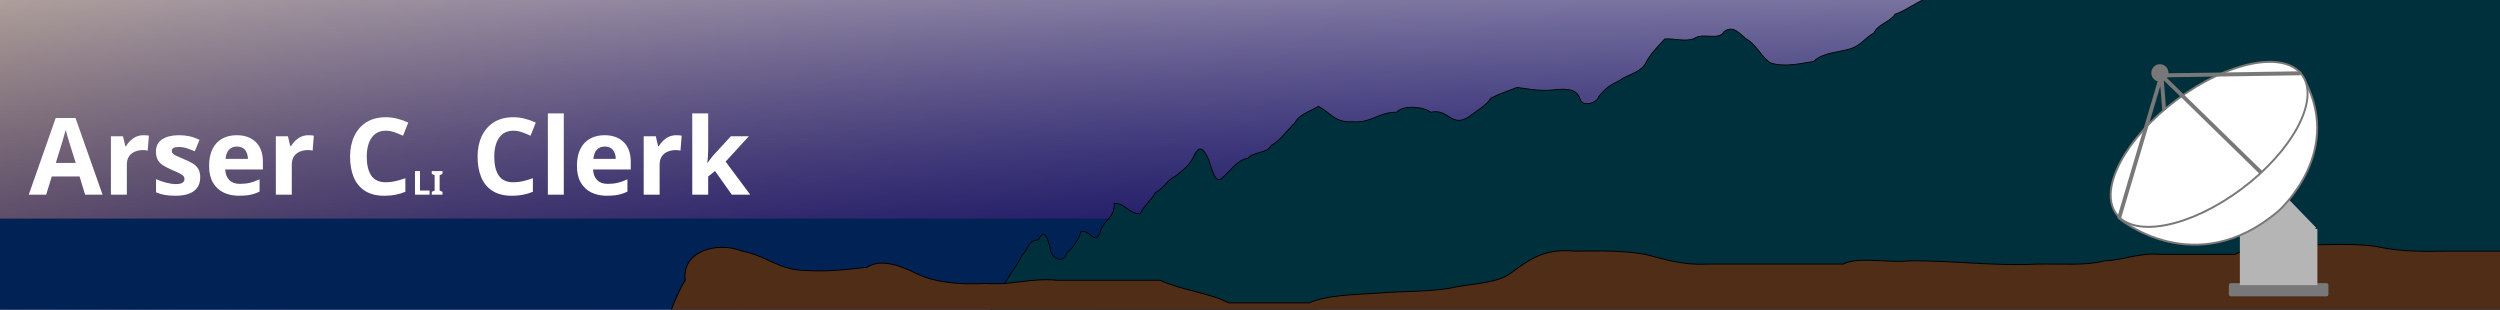
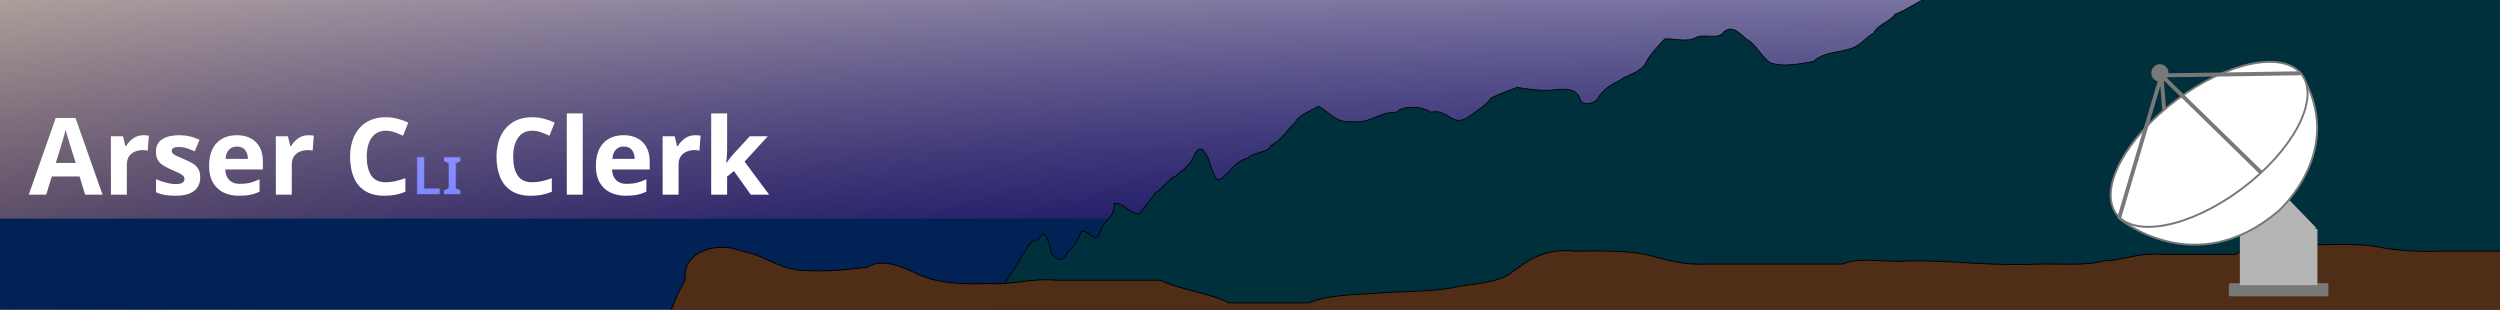
<svg xmlns="http://www.w3.org/2000/svg" xmlns:xlink="http://www.w3.org/1999/xlink" width="799.798mm" height="99.03mm" viewBox="0 0 799.798 99.03" version="1.1" id="svg8" enable-background="new">
  <defs id="defs2">
    <linearGradient id="linearGradient880">
      <stop id="stop888" offset="0" style="stop-color:#fffbea;stop-opacity:1" />
      <stop id="stop890" offset="1" style="stop-color:#0d0080;stop-opacity:0;" />
    </linearGradient>
    <linearGradient xlink:href="#linearGradient880" id="linearGradient886" gradientUnits="userSpaceOnUse" x1="434.673" y1="128.801" x2="434.673" y2="338.955" gradientTransform="translate(-799.7976,1.13392)" />
    <linearGradient xlink:href="#linearGradient880-0" id="linearGradient886-0" gradientUnits="userSpaceOnUse" x1="720.423" y1="101.208" x2="607.03" y2="384.69" gradientTransform="translate(-799.7976,1.133913)" />
    <linearGradient id="linearGradient880-0">
      <stop id="stop888-9" offset="0" style="stop-color:#ffd42a;stop-opacity:1" />
      <stop id="stop890-1" offset="1" style="stop-color:#0d0080;stop-opacity:0;" />
    </linearGradient>
    <clipPath clipPathUnits="userSpaceOnUse" id="clipPath1302">
      <rect style="fill:url(#linearGradient1306);fill-opacity:1;fill-rule:nonzero;stroke:none;stroke-width:2.117;stroke-linecap:butt;stroke-linejoin:round;stroke-miterlimit:4;stroke-dasharray:none;stroke-dashoffset:0;stroke-opacity:1" id="rect1304" width="799.798" height="99.03" x="-799.798" y="198.348" transform="scale(-1,1)" />
    </clipPath>
    <linearGradient xlink:href="#linearGradient880" id="linearGradient1306" gradientUnits="userSpaceOnUse" gradientTransform="translate(-799.7976,1.133933)" x1="434.673" y1="128.801" x2="434.673" y2="338.955" />
-     <filter style="color-interpolation-filters:sRGB" id="filter937">
-       <feBlend mode="screen" in2="BackgroundImage" id="feBlend939" />
+     <filter style="color-interpolation-filters:sRGB" id="filter898">
+       <feBlend mode="screen" in2="BackgroundImage" id="feBlend900" />
    </filter>
  </defs>
  <g id="layer1" transform="translate(0,-198.3482)">
    <g id="g990" transform="translate(35.52976,-117.1726)">
      <rect y="116.705" x="654.277" height="4.914" width="51.783" id="rect951" style="fill:#787878;fill-opacity:1;fill-rule:nonzero;stroke:#787878;stroke-width:2.117;stroke-linecap:butt;stroke-linejoin:round;stroke-miterlimit:4;stroke-dasharray:none;stroke-dashoffset:0;stroke-opacity:1" />
      <rect y="86.845" x="659.19" height="29.86" width="41.955" id="rect953" style="fill:#b5b5b5;fill-opacity:1;fill-rule:nonzero;stroke:none;stroke-width:2.609;stroke-linecap:butt;stroke-linejoin:round;stroke-miterlimit:4;stroke-dasharray:none;stroke-dashoffset:0;stroke-opacity:1" />
      <rect transform="matrix(0.7008053,0.7133526,-0.7046007,0.709604,0,0)" y="-439.295" x="528.297" height="29.862" width="29.568" id="rect953-4" style="fill:#b5b5b5;fill-opacity:1;fill-rule:nonzero;stroke:none;stroke-width:2.19;stroke-linecap:butt;stroke-linejoin:round;stroke-miterlimit:4;stroke-dasharray:none;stroke-dashoffset:0;stroke-opacity:1" />
      <g id="g977">
        <path style="fill:#ffffff;fill-opacity:1;stroke:#787878;stroke-width:1.058;stroke-linecap:butt;stroke-linejoin:miter;stroke-miterlimit:4;stroke-dasharray:none;stroke-opacity:1" d="m 692.074,4.068 c 25.702,40.821 -12.095,73.327 -12.095,73.327 -45.357,37.798 -86.179,3.78 -86.179,3.78 z" id="path842" />
        <ellipse style="fill:#ffffff;fill-opacity:1;fill-rule:nonzero;stroke:#787878;stroke-width:1.058;stroke-linecap:butt;stroke-linejoin:round;stroke-miterlimit:4;stroke-dasharray:none;stroke-dashoffset:0;stroke-opacity:1" id="path817" cx="493.673" cy="413.427" rx="62.382" ry="29.498" transform="rotate(-36.21669)" />
        <g id="g852" style="stroke-width:2.117;stroke-miterlimit:4;stroke-dasharray:none" transform="translate(17.7649,45.73512)">
          <g id="g856" style="stroke-width:2.117;stroke-miterlimit:4;stroke-dasharray:none">
            <path style="fill:none;stroke:#787878;stroke-width:2.117;stroke-linecap:butt;stroke-linejoin:miter;stroke-miterlimit:4;stroke-dasharray:none;stroke-opacity:1" d="m 652.788,11.029 -53.806,-51.588 75.328,-1.107" id="path846" />
            <path style="fill:none;stroke:#787878;stroke-width:2.117;stroke-linecap:butt;stroke-linejoin:miter;stroke-miterlimit:4;stroke-dasharray:none;stroke-opacity:1" d="m 600.465,-22.162 -1.484,-18.398 -22.946,76" id="path848" />
          </g>
        </g>
        <circle style="fill:#787878;fill-opacity:1;fill-rule:nonzero;stroke:#787878;stroke-width:2.117;stroke-linecap:butt;stroke-linejoin:round;stroke-miterlimit:4;stroke-dasharray:none;stroke-dashoffset:0;stroke-opacity:1" id="path949" cx="615.912" cy="3.879" r="3.591" />
      </g>
    </g>
    <g id="g1300" clip-path="url(#clipPath1302)">
      <rect y="198.348" x="1.3078962e-005" height="99.03" width="799.798" id="rect858-6" style="fill:#000046;fill-opacity:1;fill-rule:nonzero;stroke:none;stroke-width:2.117;stroke-linecap:butt;stroke-linejoin:round;stroke-miterlimit:4;stroke-dasharray:none;stroke-dashoffset:0;stroke-opacity:1" />
      <rect transform="scale(-1,1)" y="198.348" x="-799.798" height="99.03" width="799.798" id="rect858-2" style="fill:url(#linearGradient886-0);fill-opacity:1;fill-rule:nonzero;stroke:none;stroke-width:2.117;stroke-linecap:butt;stroke-linejoin:round;stroke-miterlimit:4;stroke-dasharray:none;stroke-dashoffset:0;stroke-opacity:1" />
      <rect transform="scale(-1,1)" y="198.348" x="-799.798" height="99.03" width="799.798" id="rect858" style="fill:url(#linearGradient886);fill-opacity:1;fill-rule:nonzero;stroke:none;stroke-width:2.117;stroke-linecap:butt;stroke-linejoin:round;stroke-miterlimit:4;stroke-dasharray:none;stroke-dashoffset:0;stroke-opacity:1" />
      <rect y="268.274" x="-13.607" height="46.113" width="435.429" id="rect1098" style="fill:#002255;fill-opacity:1;fill-rule:nonzero;stroke:none;stroke-width:2.117;stroke-linecap:butt;stroke-linejoin:round;stroke-miterlimit:4;stroke-dasharray:none;stroke-dashoffset:0;stroke-opacity:1" />
      <path style="fill:#00303c;fill-opacity:1;stroke:#000000;stroke-width:0.265px;stroke-linecap:butt;stroke-linejoin:miter;stroke-opacity:1" d="m 311.83,303.804 c 3.221,-1.338 3.359,-3.42 5.251,-6.593 1.797,-2.364 3.188,-5.649 4.576,-8.526 1.69,-3.115 3.596,-4.947 5.292,-8.693 2.158,-1.729 1.793,-4.822 5.292,-4.914 1.835,-3.978 2.96,-0.286 3.781,2.753 -0.168,2.548 4.177,5.6 5.29,1.404 2.52,-1.89 4.167,-5.372 4.536,-6.804 2.884,-0.712 4.463,4.629 6.048,0.378 0.786,-3.817 4.889,-4.66 4.536,-9.449 3.816,0.068 4.602,3.417 8.315,3.402 1.255,-2.615 3.611,-4.405 4.914,-6.804 2.595,-1.31 3.763,-4.048 6.426,-5.292 2.314,-1.838 4.677,-3.473 6.048,-6.804 1.849,-3.474 3.121,-1.516 4.536,1.512 0.964,2.607 2.022,7.99 4.158,6.048 2.401,-1.898 4.937,-5.957 8.315,-6.426 2.254,-2.288 6.302,-1.513 7.56,-4.158 2.995,-1.525 4.755,-4.554 7.56,-7.182 1.182,-2.57 4.718,-3.658 7.56,-5.292 3.766,1.976 5.339,5.345 10.817,4.914 6.08,0.572 8.214,-3.092 14.129,-3.024 2.137,-2.396 8.723,-1.819 10.961,0 5.702,-1.307 6.544,5.046 12.095,1.512 2.706,-2.063 5.661,-3.664 7.182,-6.048 2.692,-1.399 5.419,-2.233 8.315,-3.402 1.189,0.074 7.558,1.408 11.717,0.756 4.334,-0.426 7.374,-0.344 8.483,2.983 0.542,2.594 5.406,1.355 5.88,-0.715 2.263,-2.851 3.822,-3.846 6.804,-5.292 2.382,-1.891 5.698,-2.065 7.938,-4.914 1.842,-3.697 4.114,-5.72 6.426,-8.315 2.614,-0.322 7.159,1.172 9.827,-0.378 2.5,-1.564 7.626,0.866 9.071,-1.89 2.962,-2.385 5.071,0.567 7.182,2.268 3.091,1.588 4.78,5.574 7.56,7.56 4.413,1.628 9.871,0.259 13.985,-0.378 3.181,-3.012 8.071,-2.828 12.095,-4.158 3.166,-1.103 4.547,-3.537 7.182,-4.914 1.309,-2.864 5.269,-3.586 6.804,-6.048 3.367,-1.078 6.395,-3.652 9.827,-4.914 53.368,-11.064 108.282,-20.772 162.893,-14.902 20.569,1.809 43.994,12.607 47.746,35.108 5.332,29.981 -7.418,59.559 -20.138,86.005 -164.924,-0.126 -329.847,-0.252 -494.771,-0.378 z" id="path1042" />
      <path style="fill:#502d16;fill-opacity:1;stroke:#000000;stroke-width:0.309px;stroke-linecap:butt;stroke-linejoin:miter;stroke-opacity:1" d="m 211.667,306.612 c 1.856,-6.056 4.663,-14.178 7.56,-18.617 -1.265,-9.247 10.246,-12.561 18.143,-9.308 8.162,1.545 11.766,6.134 20.637,6.206 7.267,0.446 13.256,-0.386 19.429,-1.034 4.735,-3.2 11.987,0.138 15.875,2.069 6.147,2.89 13.726,3.532 22.375,3.103 8.399,0.583 13.833,-1.799 22.414,-1.034 11.025,0 22.05,0 33.075,0 6.556,3.165 15.498,3.944 21.923,7.24 8.567,0 17.135,0 25.702,0 5.52,-2.423 14.016,-2.625 21.884,-3.103 8.367,-0.725 18.45,-0.326 25.476,-2.069 5.983,-1.028 12.761,-1.261 16.896,-4.137 5.593,-4.066 10.59,-8.236 20.598,-7.24 8.021,-0.104 16.023,-0.188 22.717,1.034 6.079,1.494 11.625,3.521 19.616,3.103 14.553,0 29.105,0 43.658,0 4.848,-2.513 14.461,-0.262 21.05,-1.034 14.006,-0.144 26.974,1.757 41.274,1.034 7.321,-0.132 15.489,0.584 21.322,-1.034 6.43,-0.219 10.652,-2.646 17.878,-2.069 7.988,0 15.976,0 23.964,0 4.302,-3.032 14.082,-0.585 18.899,-3.103 9.527,0.305 20.498,-0.834 28.461,1.034 5.95,1.084 12.825,1.244 20.068,1.034 13.054,0 26.107,0 39.161,0 4.747,2.743 9.542,6.279 7.56,15.33 -2.367,6.185 9.728,15.946 -0.195,15.678 -205.806,-1.028 -411.612,-2.055 -617.418,-3.083 z" id="path1047" />
      <g transform="matrix(0.5911915,0,0,0.6016253,326.8693,219.343)" id="g990-3">
        <rect style="fill:#787878;fill-opacity:1;fill-rule:nonzero;stroke:#787878;stroke-width:2.117;stroke-linecap:butt;stroke-linejoin:round;stroke-miterlimit:4;stroke-dasharray:none;stroke-dashoffset:0;stroke-opacity:1" id="rect951-2" width="51.783" height="4.914" x="654.277" y="116.705" />
        <rect style="fill:#b5b5b5;fill-opacity:1;fill-rule:nonzero;stroke:none;stroke-width:2.609;stroke-linecap:butt;stroke-linejoin:round;stroke-miterlimit:4;stroke-dasharray:none;stroke-dashoffset:0;stroke-opacity:1" id="rect953-8" width="41.955" height="29.86" x="659.19" y="86.845" />
        <rect style="fill:#b5b5b5;fill-opacity:1;fill-rule:nonzero;stroke:none;stroke-width:2.19;stroke-linecap:butt;stroke-linejoin:round;stroke-miterlimit:4;stroke-dasharray:none;stroke-dashoffset:0;stroke-opacity:1" id="rect953-4-2" width="29.568" height="29.862" x="528.297" y="-439.295" transform="matrix(0.7008053,0.7133526,-0.7046007,0.709604,0,0)" />
        <g id="g977-1">
          <path id="path842-8" d="m 692.074,4.068 c 25.702,40.821 -12.095,73.327 -12.095,73.327 -45.357,37.798 -86.179,3.78 -86.179,3.78 z" style="fill:#ffffff;fill-opacity:1;stroke:#787878;stroke-width:1.058;stroke-linecap:butt;stroke-linejoin:miter;stroke-miterlimit:4;stroke-dasharray:none;stroke-opacity:1" />
          <ellipse transform="rotate(-36.21669)" ry="29.498" rx="62.382" cy="413.427" cx="493.673" id="path817-2" style="fill:#ffffff;fill-opacity:1;fill-rule:nonzero;stroke:#787878;stroke-width:1.058;stroke-linecap:butt;stroke-linejoin:round;stroke-miterlimit:4;stroke-dasharray:none;stroke-dashoffset:0;stroke-opacity:1" />
          <g transform="translate(17.7649,45.73512)" style="stroke-width:2.117;stroke-miterlimit:4;stroke-dasharray:none" id="g852-1">
            <g style="stroke-width:2.117;stroke-miterlimit:4;stroke-dasharray:none" id="g856-6">
              <path id="path846-9" d="m 652.788,11.029 -53.806,-51.588 75.328,-1.107" style="fill:none;stroke:#787878;stroke-width:2.117;stroke-linecap:butt;stroke-linejoin:miter;stroke-miterlimit:4;stroke-dasharray:none;stroke-opacity:1" />
              <path id="path848-8" d="m 600.465,-22.162 -1.484,-18.398 -22.946,76" style="fill:none;stroke:#787878;stroke-width:2.117;stroke-linecap:butt;stroke-linejoin:miter;stroke-miterlimit:4;stroke-dasharray:none;stroke-opacity:1" />
            </g>
          </g>
          <circle r="3.591" cy="3.879" cx="615.912" id="path949-2" style="fill:#787878;fill-opacity:1;fill-rule:nonzero;stroke:#787878;stroke-width:2.117;stroke-linecap:butt;stroke-linejoin:round;stroke-miterlimit:4;stroke-dasharray:none;stroke-dashoffset:0;stroke-opacity:1" />
        </g>
      </g>
    </g>
    <flowRoot xml:space="preserve" id="flowRoot1316" style="font-style:normal;font-weight:normal;font-size:40px;line-height:1.25;font-family:sans-serif;letter-spacing:0px;word-spacing:0px;fill:#000000;fill-opacity:1;stroke:none" transform="matrix(0.2645833,0,0,0.2645833,0,197)">
      <flowRegion id="flowRegion1318">
        <rect id="rect1320" width="1022.857" height="60" x="-145.714" y="-633.476" />
      </flowRegion>
      <flowPara id="flowPara1322" />
    </flowRoot>
  </g>
-   <text transform="matrix(0.2645833,0,0,0.2645833,-2.138156,197.9125)" id="text988" y="-512.624" x="42.857" style="font-style:normal;font-variant:normal;font-weight:bold;font-stretch:normal;font-size:129.333px;line-height:1.25;font-family:sans-serif;-inkscape-font-specification:'sans-serif, Bold';font-variant-ligatures:normal;font-variant-caps:normal;font-variant-numeric:normal;font-feature-settings:normal;text-align:start;letter-spacing:0px;word-spacing:0px;writing-mode:lr-tb;text-anchor:start;fill:#ffffff;fill-opacity:1;stroke:none;filter:url(#filter937)" xml:space="preserve">
+   <text transform="matrix(0.2645833,0,0,0.2645833,-2.138156,197.9125)" id="text988" y="-512.624" x="42.857" style="font-style:normal;font-variant:normal;font-weight:bold;font-stretch:normal;font-size:129.333px;line-height:1.25;font-family:sans-serif;-inkscape-font-specification:'sans-serif, Bold';font-variant-ligatures:normal;font-variant-caps:normal;font-variant-numeric:normal;font-feature-settings:normal;text-align:start;letter-spacing:0px;word-spacing:0px;writing-mode:lr-tb;text-anchor:start;fill:#ffffff;fill-opacity:1;stroke:none;filter:url(#filter898);stroke-width:1;stroke-miterlimit:4;stroke-dasharray:none" xml:space="preserve">
    <tspan id="tspan986" y="-512.624" x="42.857">
-       <tspan id="tspan984" style="font-style:normal;font-variant:normal;font-weight:bold;font-stretch:normal;font-size:129.333px;font-family:sans-serif;-inkscape-font-specification:'sans-serif, Bold';font-variant-ligatures:normal;font-variant-caps:normal;font-variant-numeric:normal;font-feature-settings:normal;text-align:start;writing-mode:lr-tb;text-anchor:start;fill:#ffffff;fill-opacity:1" y="-512.624" x="42.857">Arser C<tspan style="font-style:normal;font-variant:normal;font-weight:bold;font-stretch:normal;font-size:40px;font-family:sans-serif;-inkscape-font-specification:'sans-serif, Bold';font-variant-ligatures:normal;font-variant-caps:normal;font-variant-numeric:normal;font-feature-settings:normal;text-align:start;writing-mode:lr-tb;text-anchor:start" id="tspan1002">LI</tspan> Clerk</tspan>
+       <tspan id="tspan984" style="font-style:normal;font-variant:normal;font-weight:bold;font-stretch:normal;font-size:129.333px;font-family:sans-serif;-inkscape-font-specification:'sans-serif, Bold';font-variant-ligatures:normal;font-variant-caps:normal;font-variant-numeric:normal;font-feature-settings:normal;text-align:start;writing-mode:lr-tb;text-anchor:start;fill:#ffffff;fill-opacity:1;stroke-width:1;stroke-miterlimit:4;stroke-dasharray:none" y="-512.624" x="42.857">Arser C<tspan style="font-style:normal;font-variant:normal;font-weight:bold;font-stretch:normal;font-size:64px;font-family:sans-serif;-inkscape-font-specification:'sans-serif, Bold';font-variant-ligatures:normal;font-variant-caps:small-caps;font-variant-numeric:normal;font-feature-settings:normal;text-align:start;writing-mode:lr;text-anchor:start;stroke-width:1;stroke-miterlimit:4;stroke-dasharray:none;fill:#4b61ff;fill-opacity:1;stroke:#000000;stroke-opacity:1" id="tspan1002">LI</tspan> Clerk</tspan>
    </tspan>
  </text>
  <g id="layer2" />
</svg>
